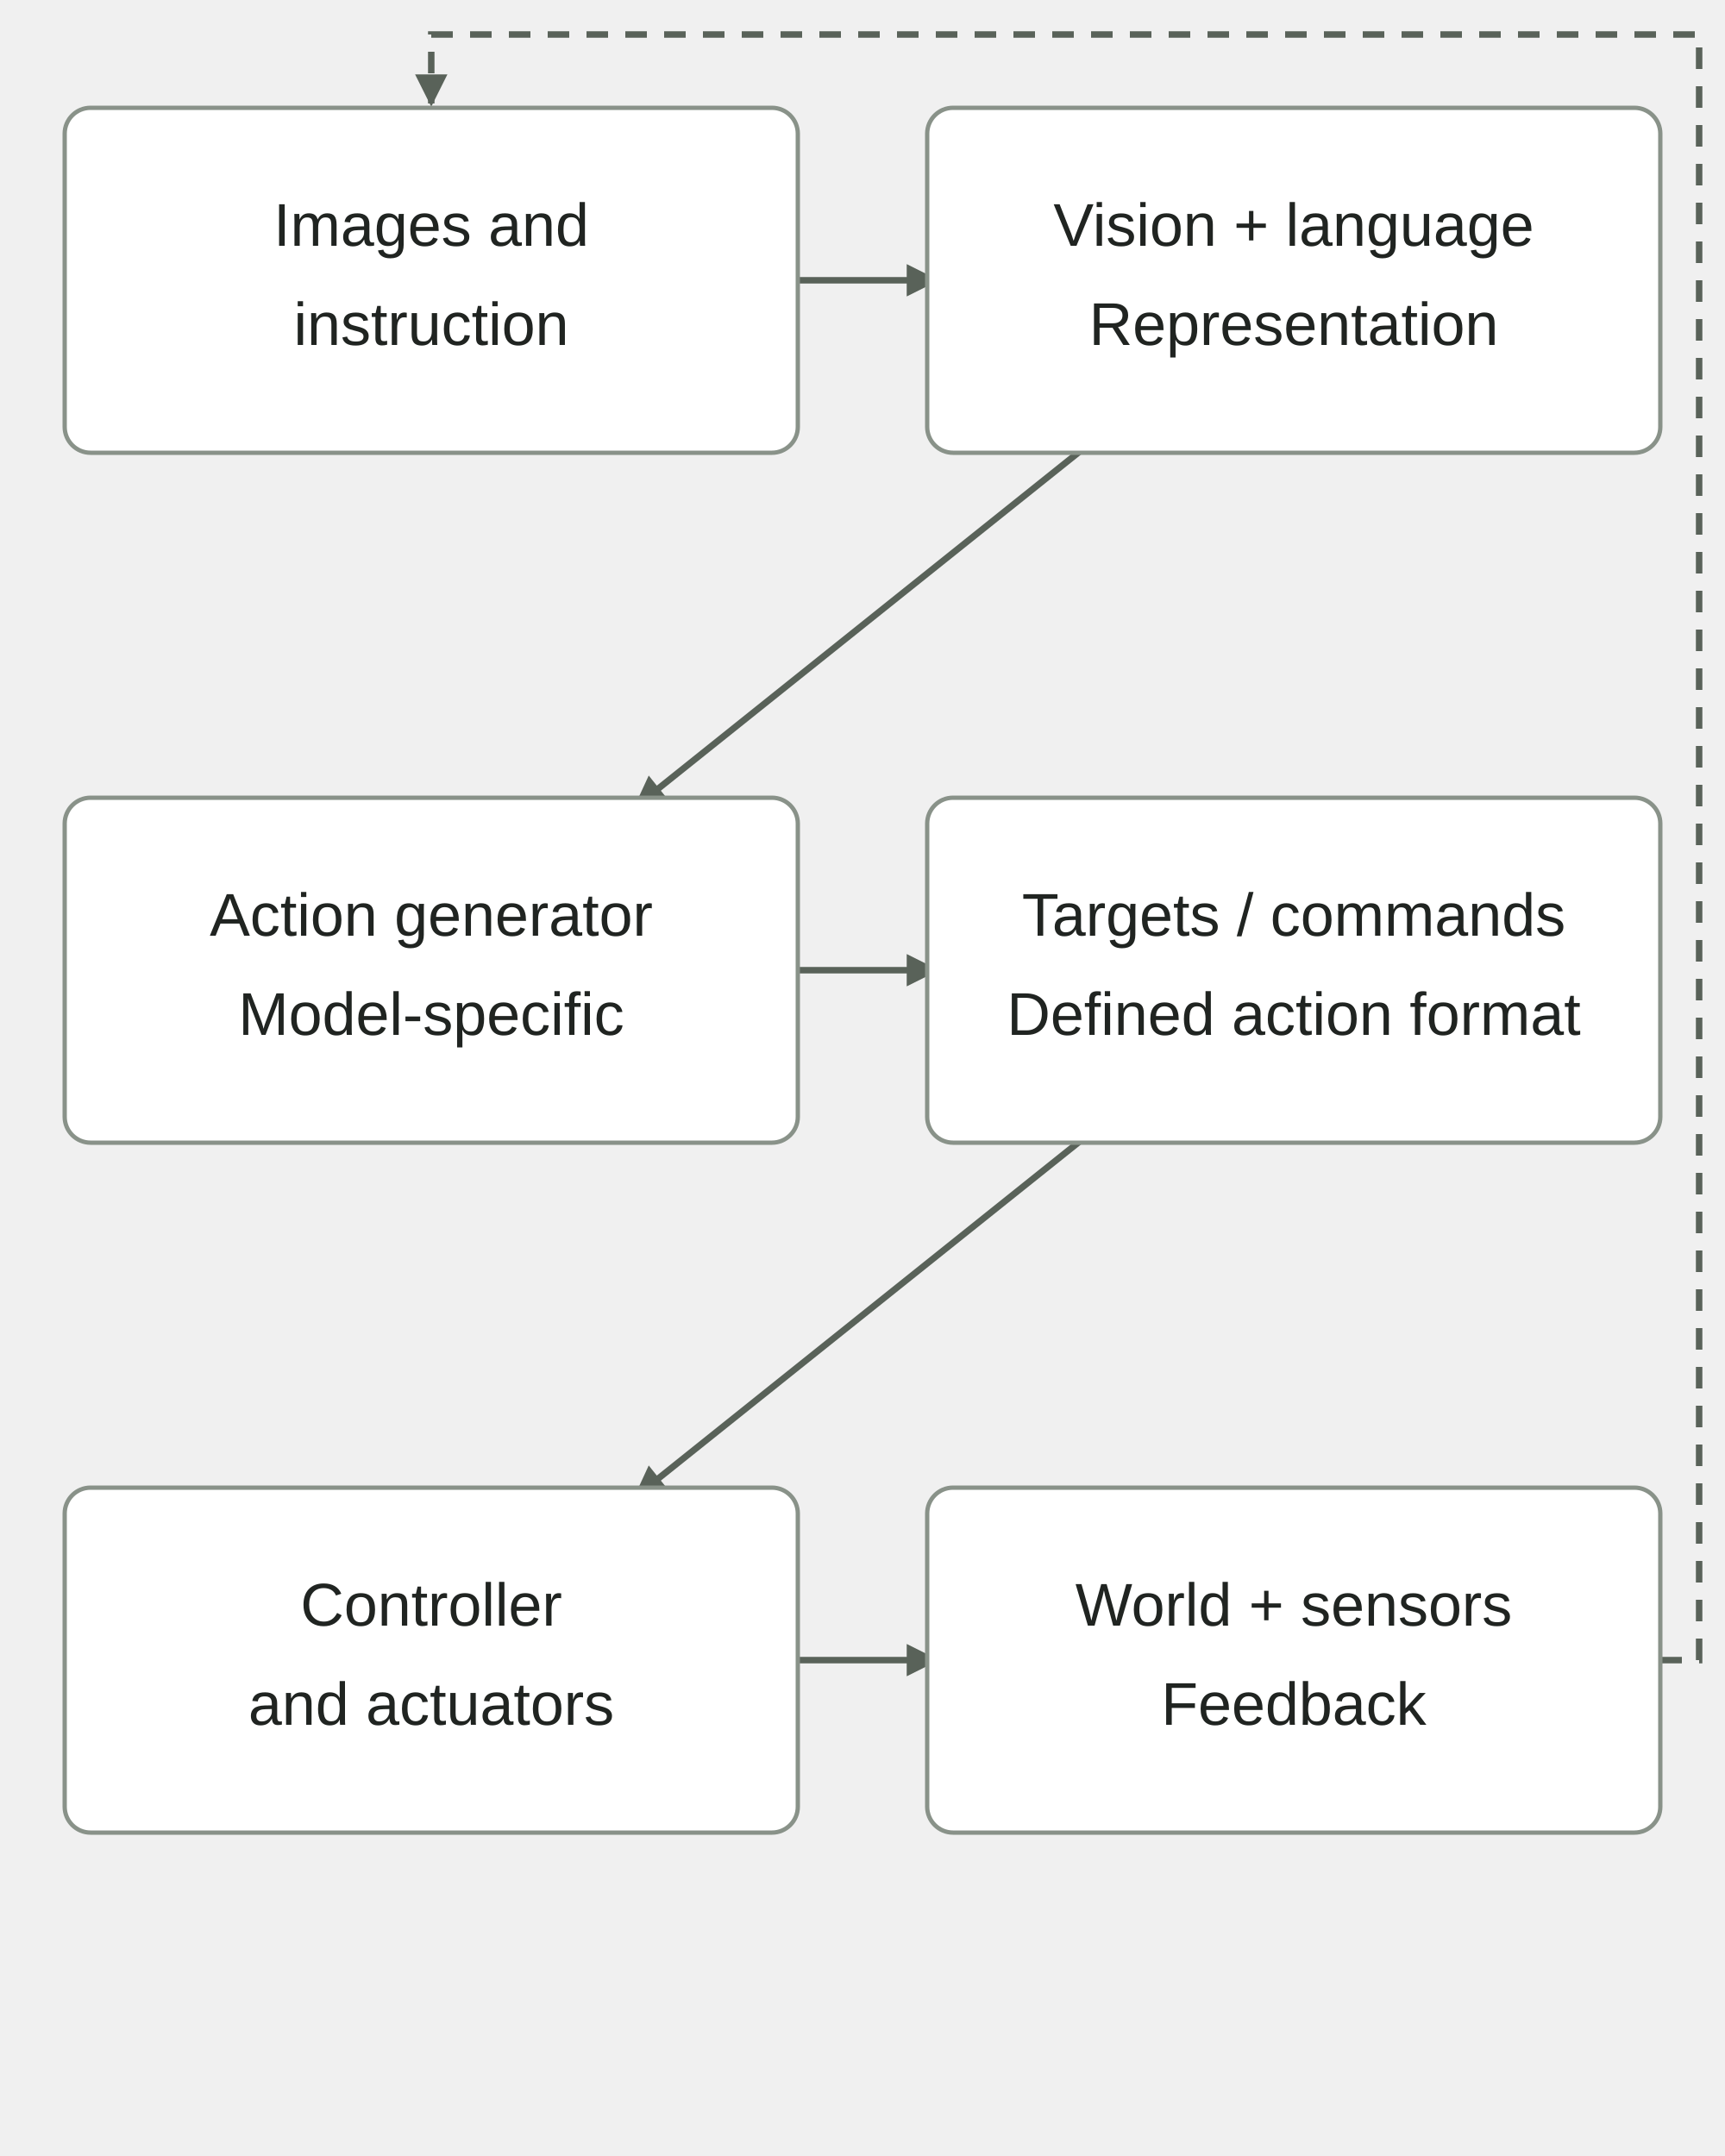
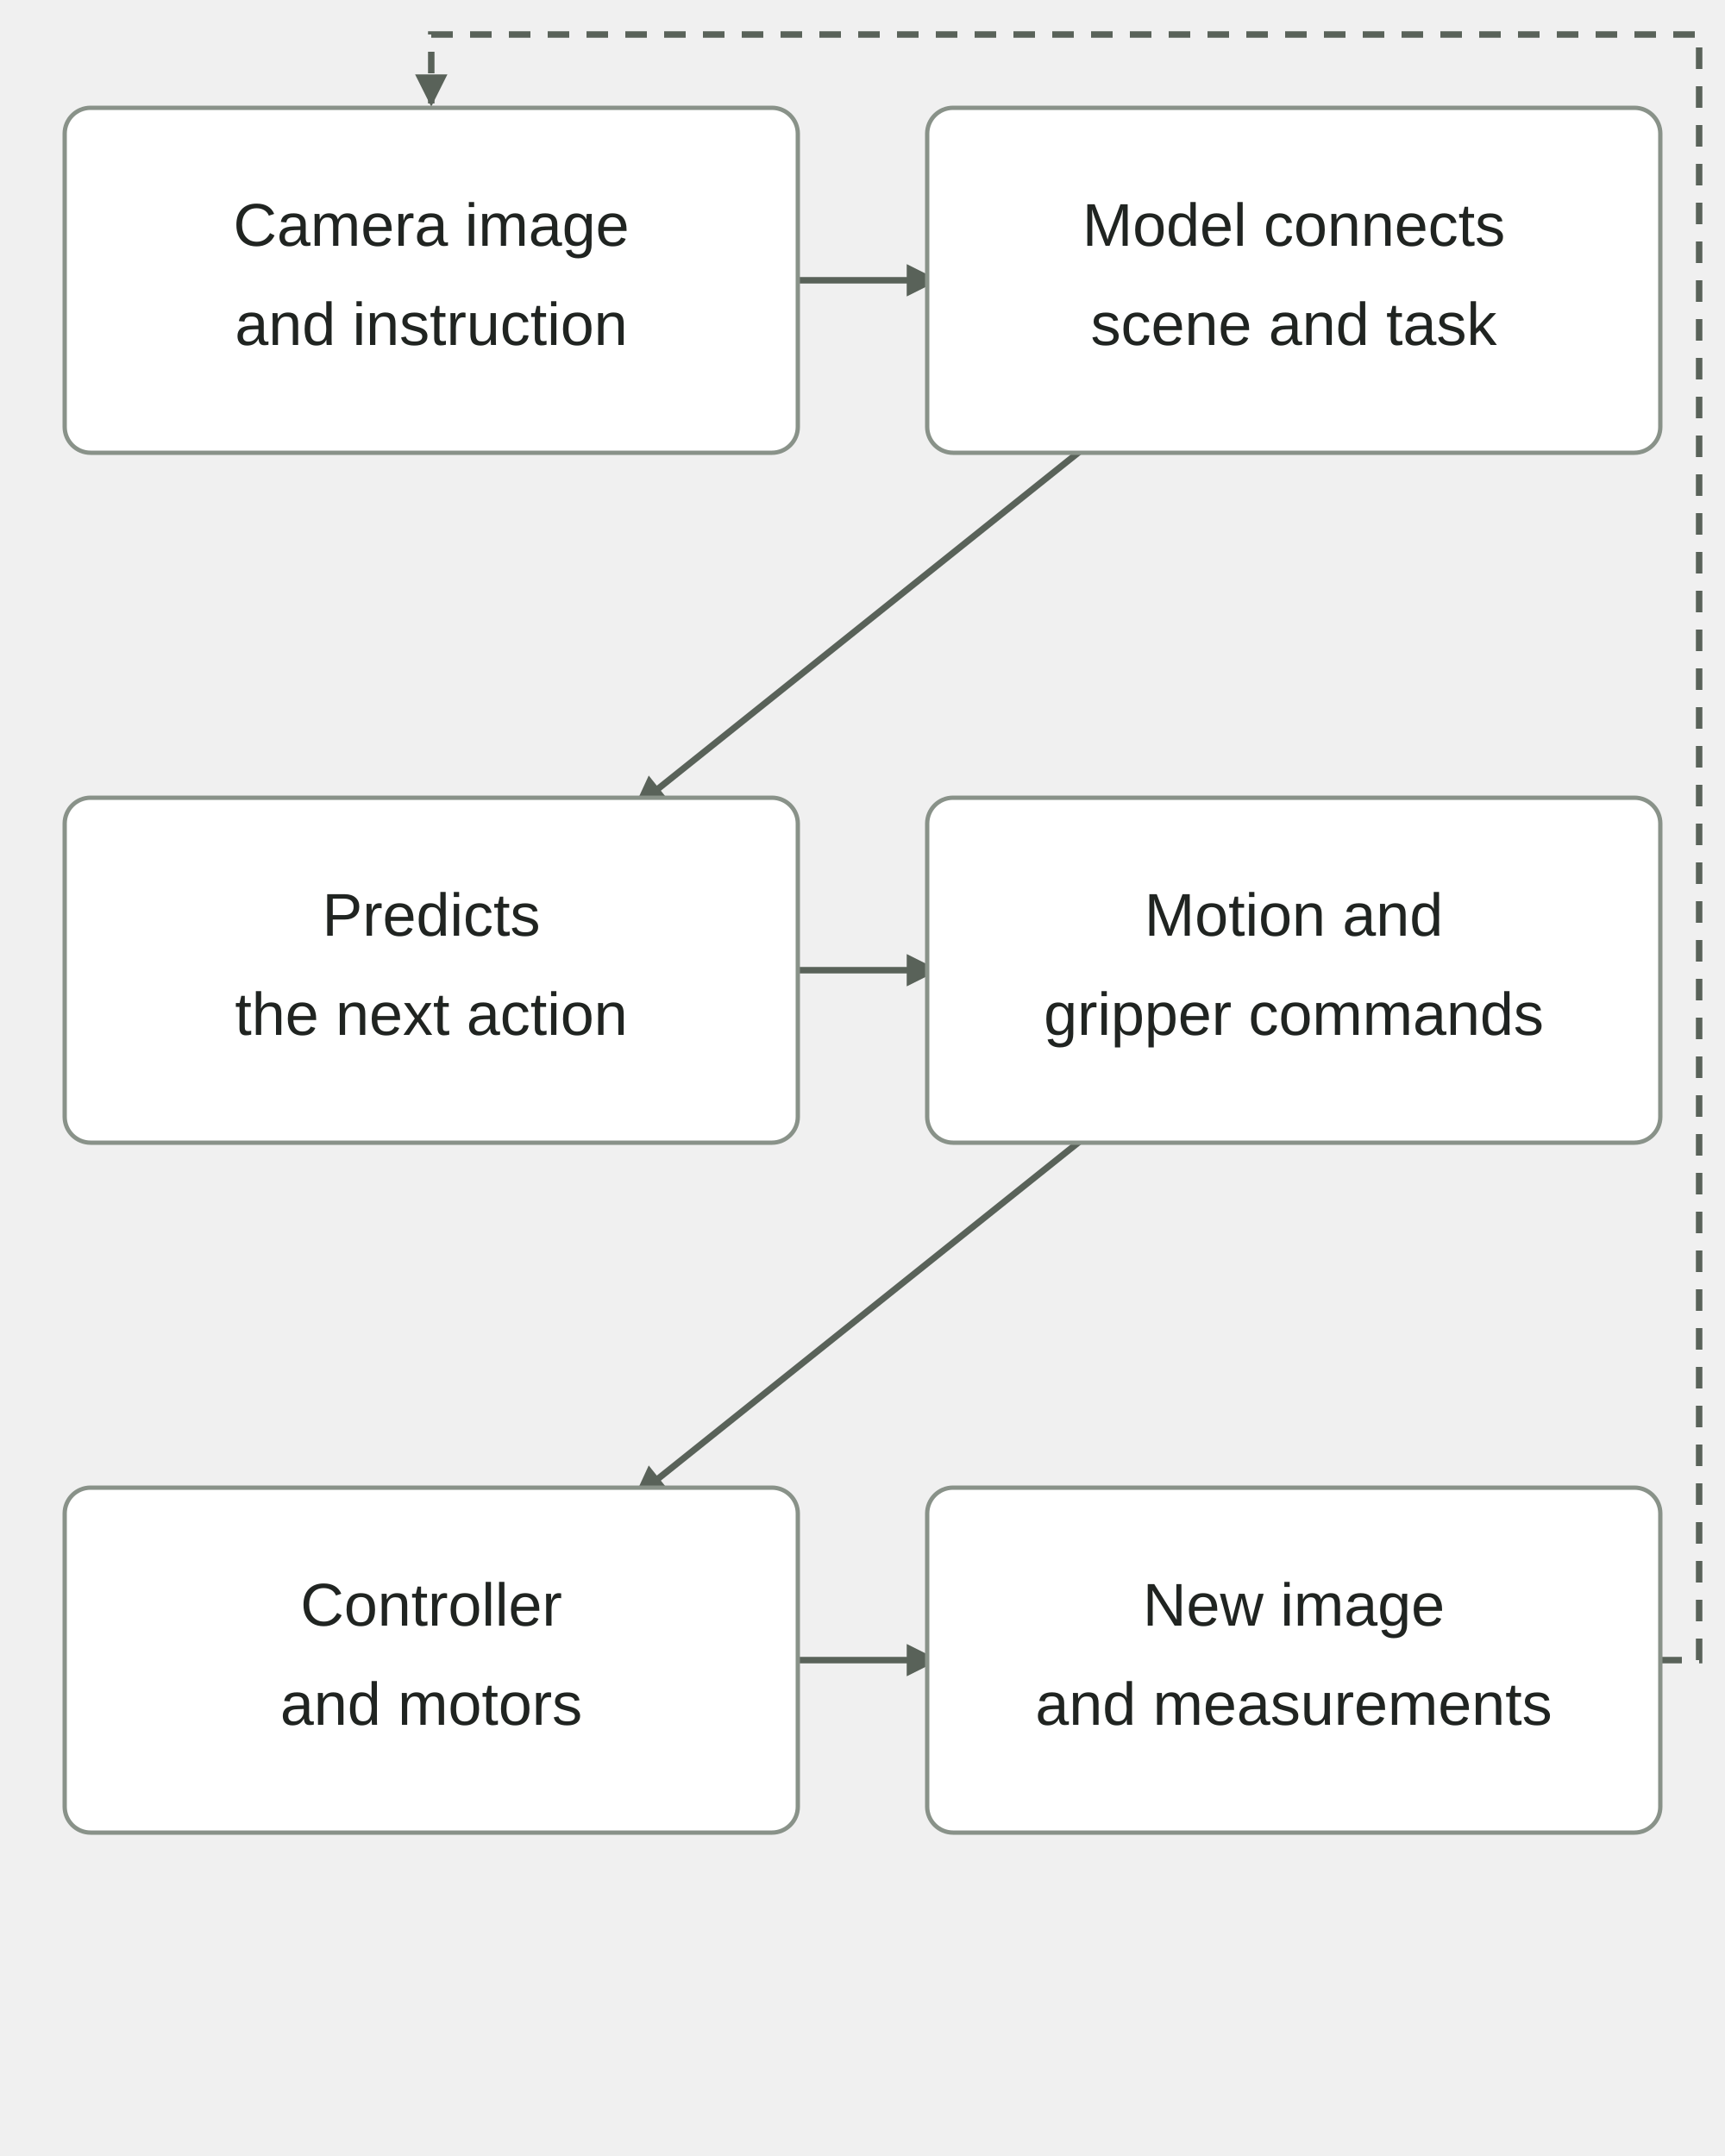
<svg xmlns="http://www.w3.org/2000/svg" viewBox="0 0 400 500" role="img" aria-labelledby="vla-en-title vla-en-desc">
  <style>text{font-family:Arial,sans-serif;fill:#202421}@media(prefers-reduced-motion:reduce){.atlas-pulse{display:none}}</style>
  <defs>
    <marker id="vla-en-arrow" viewBox="0 0 10 10" refX="9" refY="5" markerWidth="5" markerHeight="5" orient="auto">
      <path d="M0 0 10 5 0 10Z" fill="#596259" />
    </marker>
  </defs>
  <path d="M183.0 65.0 L217.0 65.0" fill="none" stroke="#596259" stroke-width="1.5" marker-end="url(#vla-en-arrow)" />
  <path d="M252.5 103.0 L147.5 187.0" fill="none" stroke="#596259" stroke-width="1.5" marker-end="url(#vla-en-arrow)" />
  <path d="M183.0 225.0 L217.0 225.0" fill="none" stroke="#596259" stroke-width="1.5" marker-end="url(#vla-en-arrow)" />
  <path d="M252.5 263.0 L147.5 347.0" fill="none" stroke="#596259" stroke-width="1.5" marker-end="url(#vla-en-arrow)" />
  <path d="M183.0 385.0 L217.0 385.0" fill="none" stroke="#596259" stroke-width="1.5" marker-end="url(#vla-en-arrow)" />
  <path d="M385 385 L394 385 L394 8 L100 8 L100 24" fill="none" stroke="#596259" stroke-width="1.5" stroke-dasharray="5 4" marker-end="url(#vla-en-arrow)" />
  <rect x="15" y="25" width="170" height="80" rx="6" fill="white" stroke="#899289" />
-   <text x="100" y="57" text-anchor="middle" font-size="14">Images and</text>
-   <text x="100" y="80" text-anchor="middle" font-size="14">instruction</text>
+   <text x="100" y="57" text-anchor="middle" font-size="14">Camera image</text>
+   <text x="100" y="80" text-anchor="middle" font-size="14">and instruction</text>
  <rect x="215" y="25" width="170" height="80" rx="6" fill="white" stroke="#899289" />
-   <text x="300" y="57" text-anchor="middle" font-size="14">Vision + language</text>
-   <text x="300" y="80" text-anchor="middle" font-size="14">Representation</text>
+   <text x="300" y="57" text-anchor="middle" font-size="14">Model connects</text>
+   <text x="300" y="80" text-anchor="middle" font-size="14">scene and task</text>
  <rect x="15" y="185" width="170" height="80" rx="6" fill="white" stroke="#899289" />
-   <text x="100" y="217" text-anchor="middle" font-size="14">Action generator</text>
-   <text x="100" y="240" text-anchor="middle" font-size="14">Model-specific</text>
+   <text x="100" y="217" text-anchor="middle" font-size="14">Predicts</text>
+   <text x="100" y="240" text-anchor="middle" font-size="14">the next action</text>
  <rect x="215" y="185" width="170" height="80" rx="6" fill="white" stroke="#899289" />
-   <text x="300" y="217" text-anchor="middle" font-size="14">Targets / commands</text>
-   <text x="300" y="240" text-anchor="middle" font-size="14">Defined action format</text>
+   <text x="300" y="217" text-anchor="middle" font-size="14">Motion and</text>
+   <text x="300" y="240" text-anchor="middle" font-size="14">gripper commands</text>
  <rect x="15" y="345" width="170" height="80" rx="6" fill="white" stroke="#899289" />
  <text x="100" y="377" text-anchor="middle" font-size="14">Controller</text>
-   <text x="100" y="400" text-anchor="middle" font-size="14">and actuators</text>
+   <text x="100" y="400" text-anchor="middle" font-size="14">and motors</text>
  <rect x="215" y="345" width="170" height="80" rx="6" fill="white" stroke="#899289" />
-   <text x="300" y="377" text-anchor="middle" font-size="14">World + sensors</text>
-   <text x="300" y="400" text-anchor="middle" font-size="14">Feedback</text>
+   <text x="300" y="377" text-anchor="middle" font-size="14">New image</text>
+   <text x="300" y="400" text-anchor="middle" font-size="14">and measurements</text>
  <g class="atlas-pulse" opacity="0">
    <circle r="3" fill="#8b2020">
      <animateMotion dur="6s" repeatCount="indefinite" path="M183.0 65.0 L217.0 65.0" />
    </circle>
    <animate attributeName="opacity" values="0;1;1;0;0" keyTimes="0;0.06;0.7;0.8;1" dur="6s" repeatCount="indefinite" />
  </g>
</svg>
